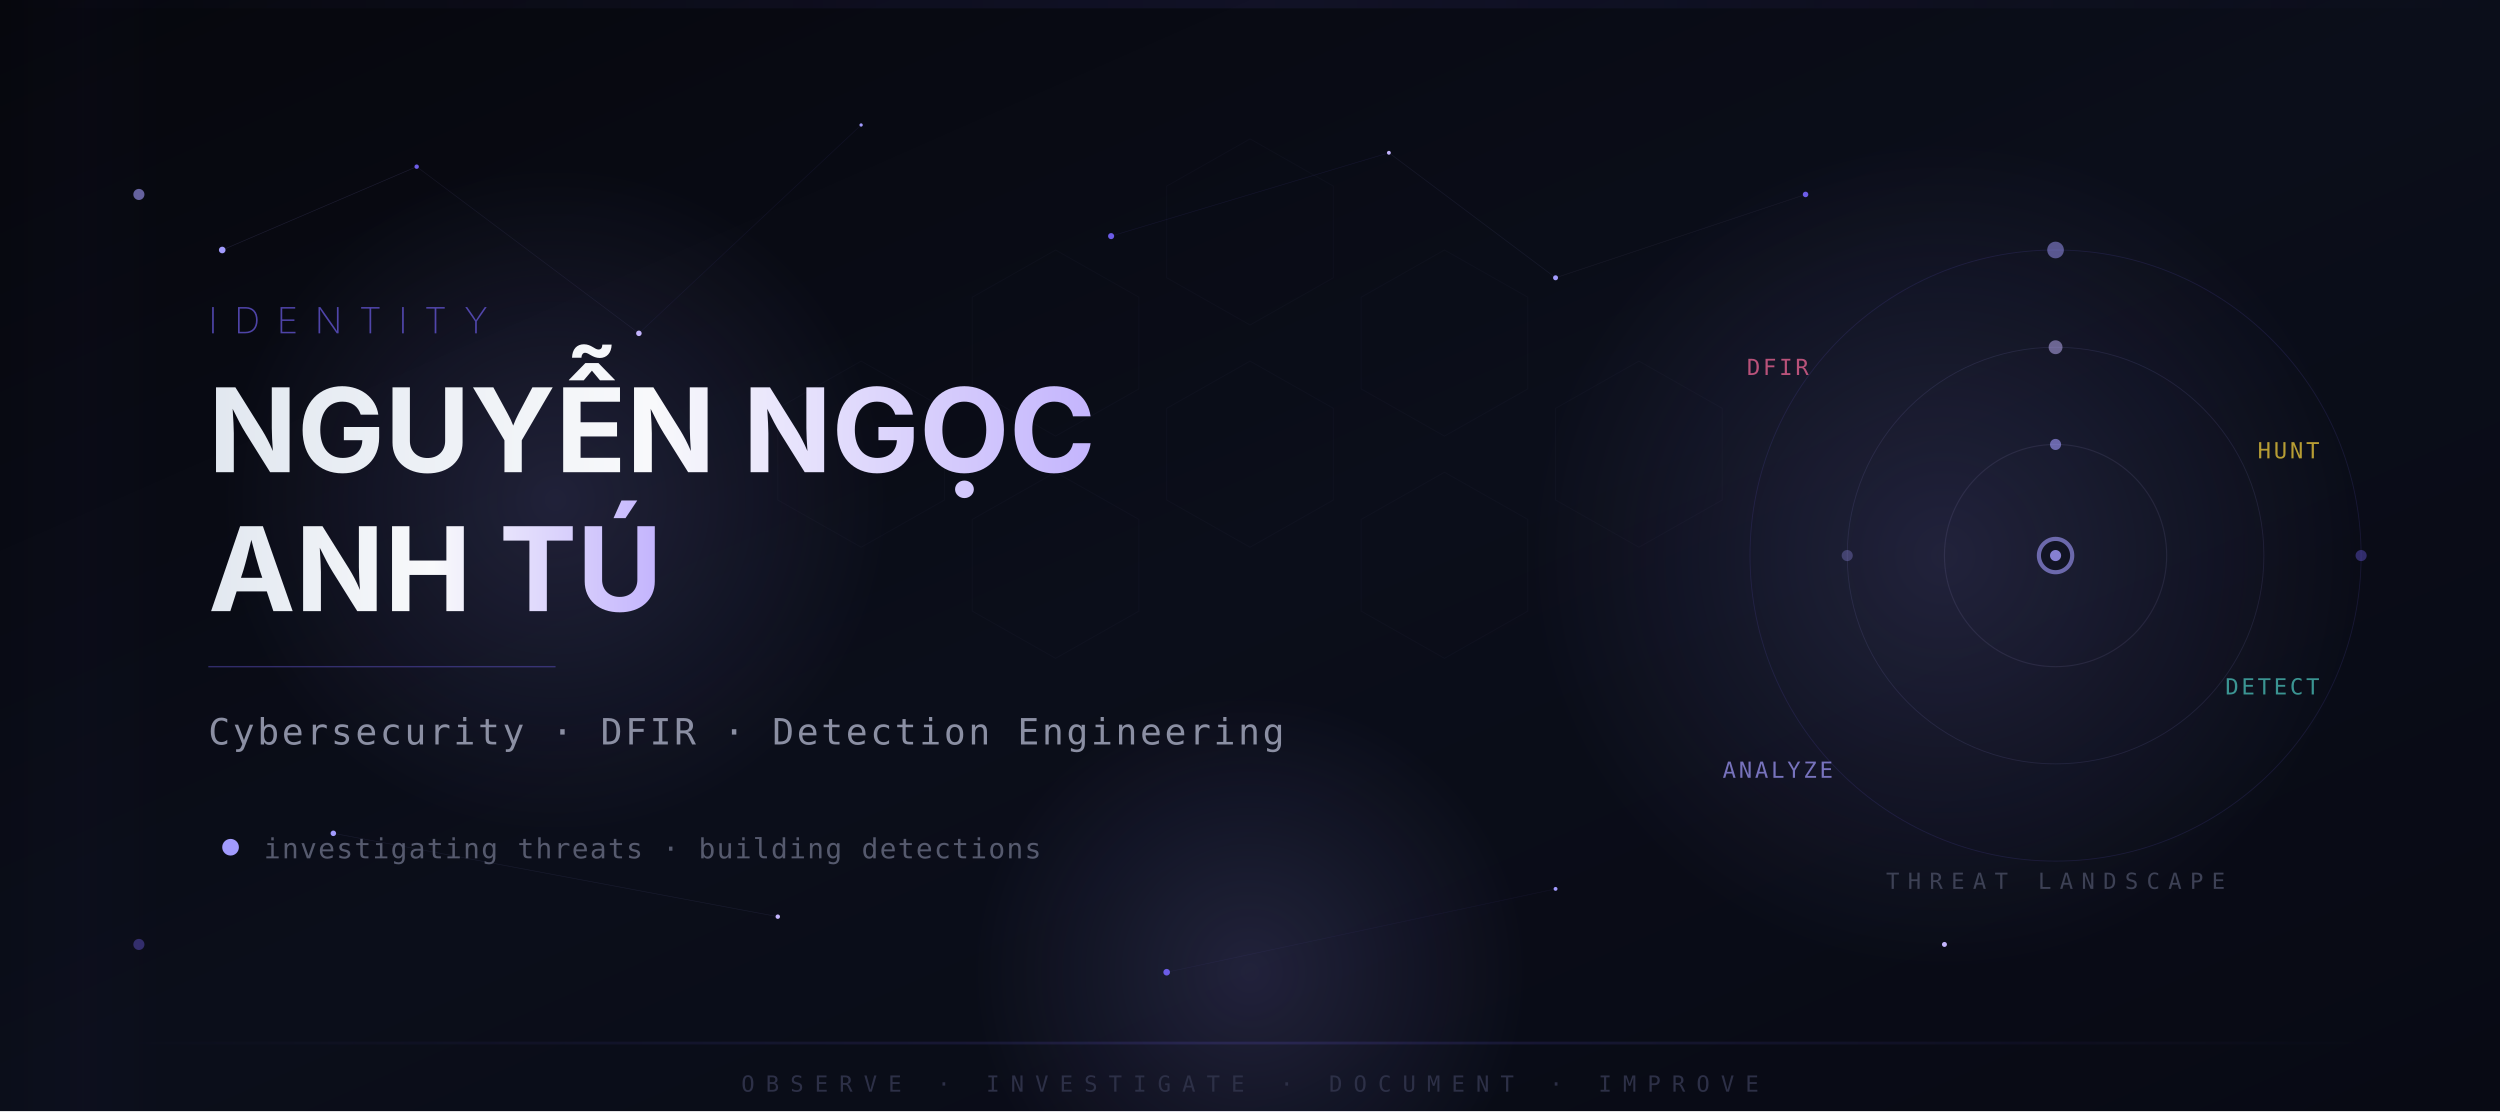
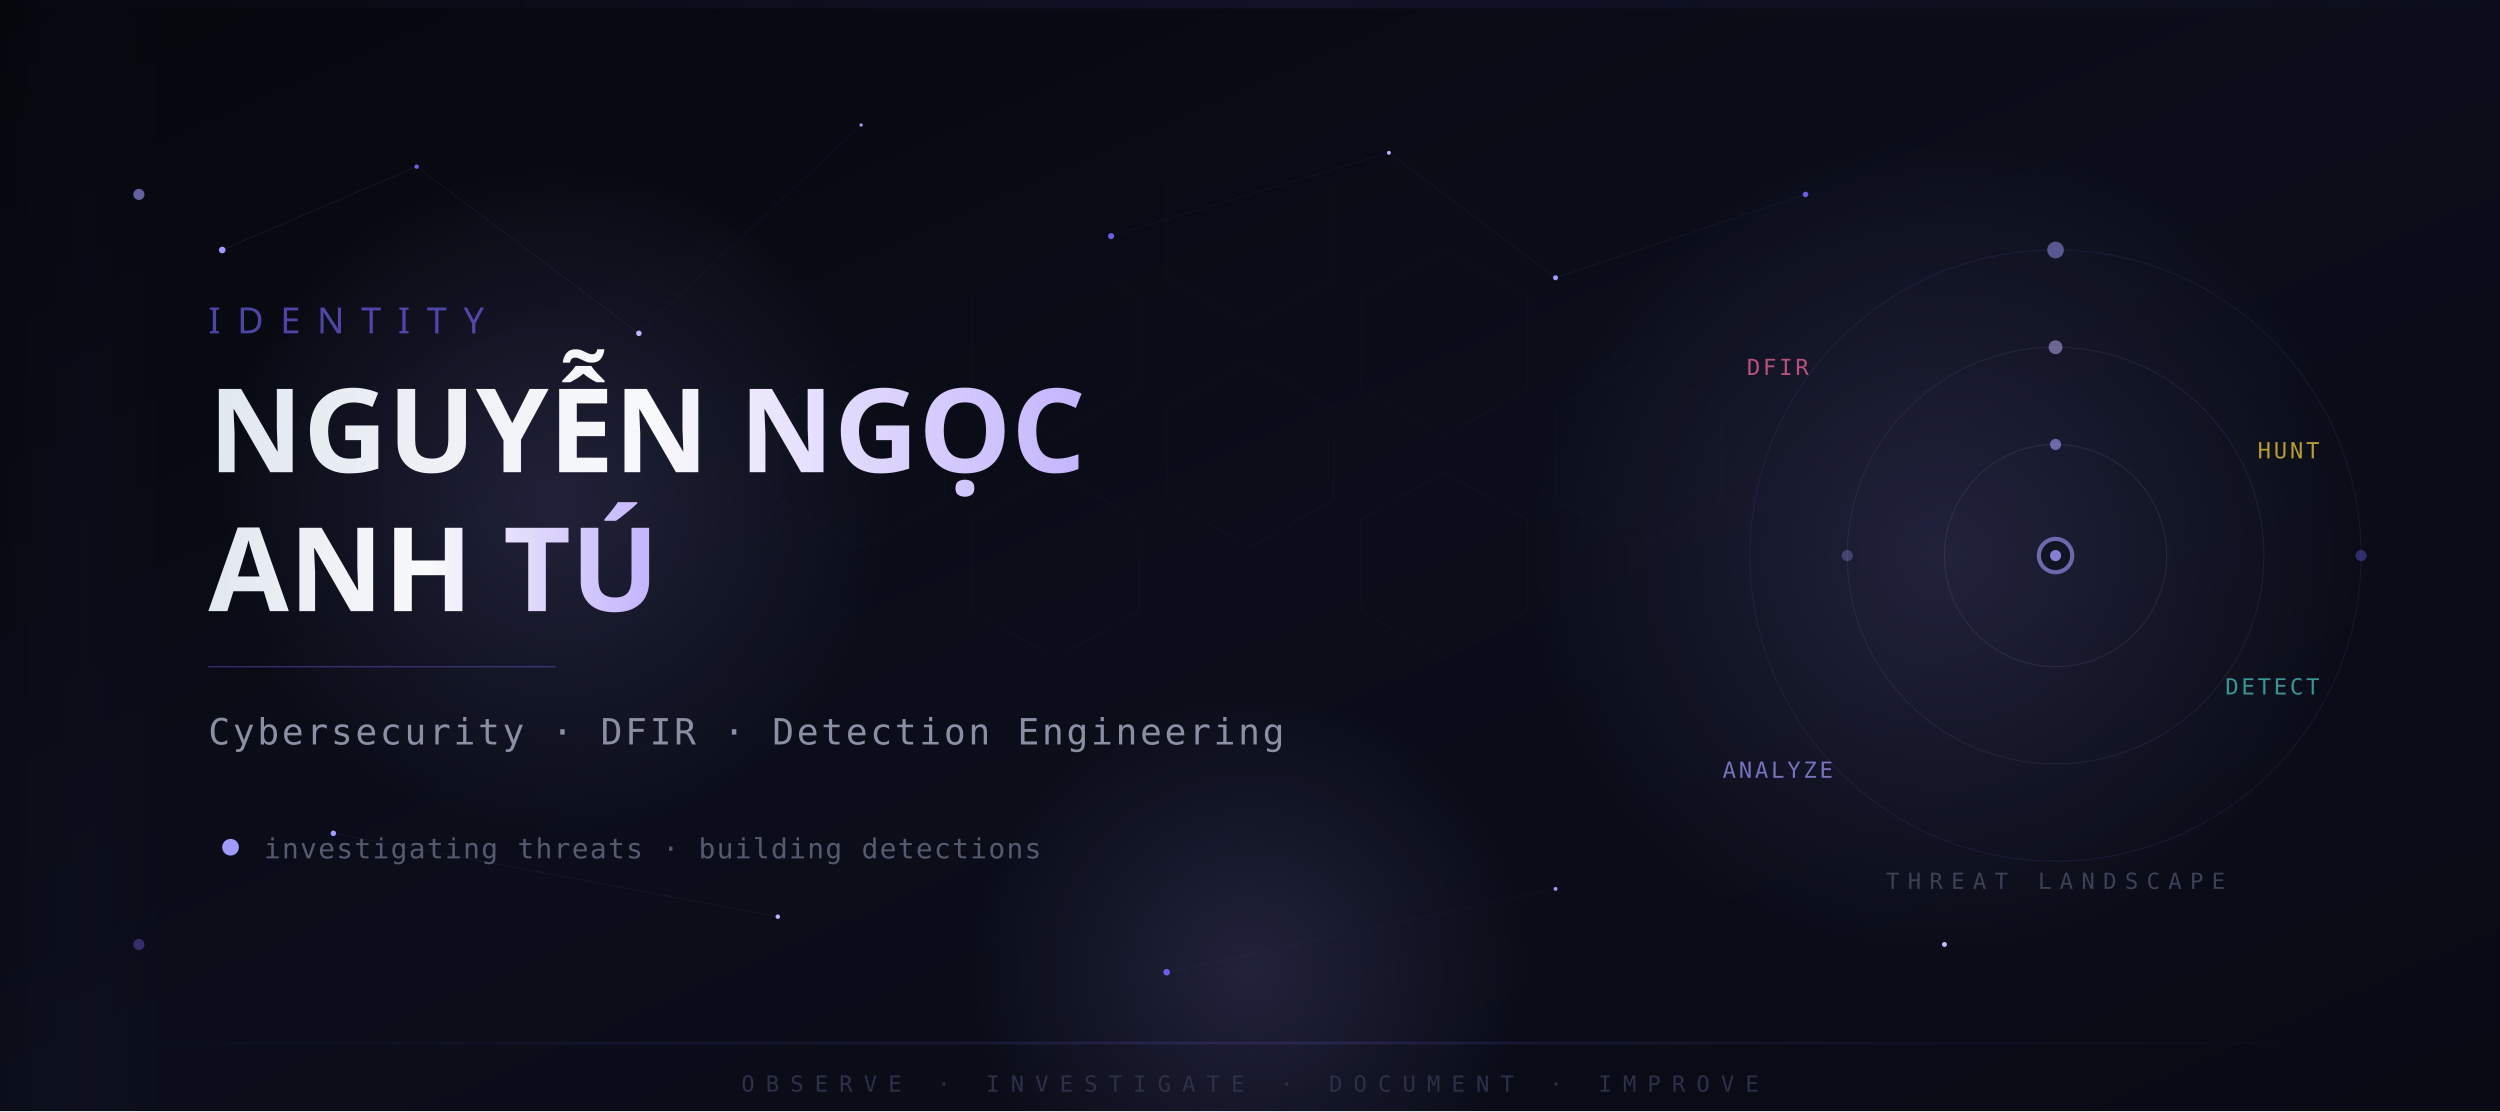
<svg xmlns="http://www.w3.org/2000/svg" viewBox="0 0 900 400">
  <defs>
    <linearGradient id="bgGrad" x1="0%" y1="0%" x2="100%" y2="100%">
      <stop offset="0%" stop-color="#06070d" />
      <stop offset="50%" stop-color="#0b0e1a" />
      <stop offset="100%" stop-color="#080a14" />
    </linearGradient>
    <linearGradient id="accentGrad" x1="0%" y1="0%" x2="100%" y2="0%">
      <stop offset="0%" stop-color="#6c5ce7" stop-opacity="0" />
      <stop offset="50%" stop-color="#6c5ce7" stop-opacity="0.6" />
      <stop offset="100%" stop-color="#6c5ce7" stop-opacity="0" />
    </linearGradient>
    <linearGradient id="lineGrad" x1="0%" y1="0%" x2="100%" y2="0%">
      <stop offset="0%" stop-color="#a29bfe" stop-opacity="0" />
      <stop offset="20%" stop-color="#a29bfe" stop-opacity="0.4" />
      <stop offset="80%" stop-color="#6c5ce7" stop-opacity="0.4" />
      <stop offset="100%" stop-color="#6c5ce7" stop-opacity="0" />
    </linearGradient>
    <linearGradient id="nameGrad" x1="0%" y1="0%" x2="100%" y2="0%">
      <stop offset="0%" stop-color="#e2e8f0" />
      <stop offset="50%" stop-color="#f8f9fb" />
      <stop offset="100%" stop-color="#c4b5fd" />
    </linearGradient>
    <linearGradient id="waveGrad" x1="0%" y1="0%" x2="100%" y2="0%">
      <stop offset="0%" stop-color="#6c5ce7" stop-opacity="0" />
      <stop offset="30%" stop-color="#a29bfe" stop-opacity="0.3" />
      <stop offset="70%" stop-color="#6c5ce7" stop-opacity="0.3" />
      <stop offset="100%" stop-color="#6c5ce7" stop-opacity="0" />
    </linearGradient>
    <radialGradient id="orbGlow" cx="50%" cy="50%" r="50%">
      <stop offset="0%" stop-color="#a29bfe" stop-opacity="0.15" />
      <stop offset="100%" stop-color="#a29bfe" stop-opacity="0" />
    </radialGradient>
  </defs>
  <style>
    @keyframes drift {
      0%, 100% { transform: translateY(0px); opacity: 0.3; }
      50% { transform: translateY(-8px); opacity: 0.8; }
    }
    @keyframes drift2 {
      0%, 100% { transform: translateY(0px) translateX(0px); opacity: 0.2; }
      33% { transform: translateY(-5px) translateX(3px); opacity: 0.6; }
      66% { transform: translateY(3px) translateX(-2px); opacity: 0.4; }
    }
    @keyframes orbitSlow {
      0% { transform: rotate(0deg); }
      100% { transform: rotate(360deg); }
    }
    @keyframes orbitReverse {
      0% { transform: rotate(360deg); }
      100% { transform: rotate(0deg); }
    }
    @keyframes fadeSlideUp {
      0% { opacity: 0; transform: translateY(15px); }
      100% { opacity: 1; transform: translateY(0); }
    }
    @keyframes pulseRing {
      0% { r: 40; opacity: 0.3; }
      50% { r: 55; opacity: 0; }
      100% { r: 40; opacity: 0.3; }
    }
    @keyframes scanVertical {
      0% { transform: translateY(-400px); }
      100% { transform: translateY(400px); }
    }
    @keyframes shimmer {
      0% { transform: translateX(-900px); }
      100% { transform: translateX(900px); }
    }
    @keyframes breathe {
      0%, 100% { opacity: 0.04; }
      50% { opacity: 0.08; }
    }
    @keyframes particleFade {
      0%, 100% { opacity: 0; r: 0.5; }
      50% { opacity: 0.7; r: 1.5; }
    }
    @keyframes hexRotate {
      0% { transform: rotate(0deg); opacity: 0.06; }
      50% { opacity: 0.12; }
      100% { transform: rotate(60deg); opacity: 0.06; }
    }
    @keyframes lineTrace {
      0% { stroke-dashoffset: 600; }
      100% { stroke-dashoffset: 0; }
    }
    @keyframes statusBlink {
      0%, 40% { opacity: 1; }
      50%, 90% { opacity: 0.3; }
      100% { opacity: 1; }
    }
    .p1 { animation: drift 6s ease-in-out infinite; }
    .p2 { animation: drift 8s ease-in-out infinite 1s; }
    .p3 { animation: drift2 7s ease-in-out infinite 0.5s; }
    .p4 { animation: drift 9s ease-in-out infinite 2s; }
    .p5 { animation: drift2 5s ease-in-out infinite 1.5s; }
    .p6 { animation: drift 10s ease-in-out infinite 3s; }
    .p7 { animation: drift2 6.5s ease-in-out infinite 0.8s; }
    .p8 { animation: drift 7.5s ease-in-out infinite 2.5s; }
    .p9 { animation: particleFade 4s ease-in-out infinite; }
    .p10 { animation: particleFade 5s ease-in-out infinite 1s; }
    .p11 { animation: particleFade 6s ease-in-out infinite 2s; }
    .p12 { animation: particleFade 4.5s ease-in-out infinite 0.5s; }
    .p13 { animation: particleFade 5.5s ease-in-out infinite 1.5s; }
    .orbit1 { transform-origin: 740px 200px; animation: orbitSlow 20s linear infinite; }
    .orbit2 { transform-origin: 740px 200px; animation: orbitReverse 15s linear infinite; }
    .orbit3 { transform-origin: 740px 200px; animation: orbitSlow 25s linear infinite; }
    .fade1 { animation: fadeSlideUp 0.8s ease-out 0.3s both; }
    .fade2 { animation: fadeSlideUp 0.8s ease-out 0.6s both; }
    .fade3 { animation: fadeSlideUp 0.8s ease-out 0.9s both; }
    .fade4 { animation: fadeSlideUp 0.8s ease-out 1.2s both; }
    .fade5 { animation: fadeSlideUp 0.8s ease-out 1.5s both; }
    .scan { animation: scanVertical 6s linear infinite; }
    .shimmer-bar { animation: shimmer 4s ease-in-out infinite; }
    .breathe { animation: breathe 4s ease-in-out infinite; }
    .hex-spin { transform-origin: center; animation: hexRotate 12s linear infinite; }
    .trace { stroke-dasharray: 600; animation: lineTrace 3s ease-out both; }
    .trace2 { stroke-dasharray: 600; animation: lineTrace 3s ease-out 0.5s both; }
    .status-dot { animation: statusBlink 2s ease-in-out infinite; }
    .pulse-ring { animation: pulseRing 3s ease-out infinite; }
  </style>
  <rect width="900" height="400" fill="url(#bgGrad)" />
  <circle cx="200" cy="180" r="120" fill="url(#orbGlow)" class="breathe" />
  <circle cx="700" cy="200" r="150" fill="url(#orbGlow)" class="breathe" style="animation-delay: 2s" />
  <circle cx="450" cy="350" r="100" fill="url(#orbGlow)" class="breathe" style="animation-delay: 1s" />
  <g opacity="0.03" stroke="#a29bfe" stroke-width="0.3" fill="none" class="hex-spin">
    <polygon points="450,50 480,67 480,100 450,117 420,100 420,67" />
    <polygon points="450,130 480,147 480,180 450,197 420,180 420,147" />
    <polygon points="380,90 410,107 410,140 380,157 350,140 350,107" />
    <polygon points="520,90 550,107 550,140 520,157 490,140 490,107" />
    <polygon points="380,170 410,187 410,220 380,237 350,220 350,187" />
    <polygon points="520,170 550,187 550,220 520,237 490,220 490,187" />
    <polygon points="310,130 340,147 340,180 310,197 280,180 280,147" />
    <polygon points="590,130 620,147 620,180 590,197 560,180 560,147" />
  </g>
  <rect class="scan" x="0" y="0" width="900" height="3" fill="url(#accentGrad)" opacity="0.15" />
  <g>
    <circle cx="80" cy="90" r="1.2" fill="#a29bfe" class="p1" />
    <circle cx="150" cy="60" r="0.8" fill="#6c5ce7" class="p2" />
    <circle cx="230" cy="120" r="1" fill="#c4b5fd" class="p3" />
    <circle cx="310" cy="45" r="0.6" fill="#a29bfe" class="p4" />
    <circle cx="400" cy="85" r="1.1" fill="#6c5ce7" class="p5" />
    <circle cx="500" cy="55" r="0.7" fill="#c4b5fd" class="p6" />
    <circle cx="560" cy="100" r="0.9" fill="#a29bfe" class="p7" />
    <circle cx="650" cy="70" r="1" fill="#6c5ce7" class="p8" />
    <circle cx="120" cy="300" r="1" fill="#a29bfe" class="p9" />
    <circle cx="280" cy="330" r="0.8" fill="#c4b5fd" class="p10" />
    <circle cx="420" cy="350" r="1.2" fill="#6c5ce7" class="p11" />
    <circle cx="560" cy="320" r="0.7" fill="#a29bfe" class="p12" />
    <circle cx="700" cy="340" r="0.9" fill="#c4b5fd" class="p13" />
    <line x1="80" y1="90" x2="150" y2="60" stroke="#a29bfe" stroke-width="0.2" opacity="0.15" />
    <line x1="150" y1="60" x2="230" y2="120" stroke="#a29bfe" stroke-width="0.2" opacity="0.1" />
    <line x1="230" y1="120" x2="310" y2="45" stroke="#6c5ce7" stroke-width="0.2" opacity="0.1" />
    <line x1="400" y1="85" x2="500" y2="55" stroke="#6c5ce7" stroke-width="0.2" opacity="0.12" />
    <line x1="500" y1="55" x2="560" y2="100" stroke="#a29bfe" stroke-width="0.2" opacity="0.1" />
    <line x1="560" y1="100" x2="650" y2="70" stroke="#c4b5fd" stroke-width="0.2" opacity="0.08" />
    <line x1="120" y1="300" x2="280" y2="330" stroke="#a29bfe" stroke-width="0.2" opacity="0.1" />
    <line x1="420" y1="350" x2="560" y2="320" stroke="#6c5ce7" stroke-width="0.2" opacity="0.08" />
  </g>
  <g class="fade1">
    <line x1="50" y1="70" x2="50" y2="340" stroke="url(#lineGrad)" stroke-width="1" class="trace" opacity="0.5" />
    <circle cx="50" cy="70" r="2" fill="#a29bfe" opacity="0.6" />
    <circle cx="50" cy="340" r="2" fill="#6c5ce7" opacity="0.4" />
  </g>
  <g class="fade2">
-     <text x="75" y="120" font-family="'SF Pro Display', 'Segoe UI', system-ui, sans-serif" font-weight="200" font-size="13" fill="#6c5ce7" letter-spacing="6" opacity="0.7">
+     <text x="75" y="120" font-family="'Segoe UI', system-ui, sans-serif" font-weight="200" font-size="13" fill="#6c5ce7" letter-spacing="6" opacity="0.7">
      IDENTITY
    </text>
-     <text x="75" y="170" font-family="'SF Pro Display', 'Segoe UI', system-ui, sans-serif" font-weight="700" font-size="42" fill="url(#nameGrad)">
+     <text x="75" y="170" font-family="'Segoe UI', system-ui, sans-serif" font-weight="700" font-size="42" fill="url(#nameGrad)">
      NGUYỄN NGỌC
    </text>
-     <text x="75" y="220" font-family="'SF Pro Display', 'Segoe UI', system-ui, sans-serif" font-weight="700" font-size="42" fill="url(#nameGrad)">
+     <text x="75" y="220" font-family="'Segoe UI', system-ui, sans-serif" font-weight="700" font-size="42" fill="url(#nameGrad)">
      ANH TÚ
    </text>
  </g>
  <g class="fade3">
    <line x1="75" y1="240" x2="200" y2="240" stroke="#6c5ce7" stroke-width="0.5" opacity="0.4" class="trace2" />
-     <text x="75" y="268" font-family="'JetBrains Mono', 'Cascadia Code', monospace" font-weight="300" font-size="13" fill="#8b8fa3" letter-spacing="1">
+     <text x="75" y="268" font-family="Consolas, monospace" font-weight="300" font-size="13" fill="#8b8fa3" letter-spacing="1">
      Cybersecurity · DFIR · Detection Engineering
    </text>
  </g>
  <g class="fade4">
    <circle cx="83" cy="305" r="3" fill="#a29bfe" class="status-dot" />
-     <text x="95" y="309" font-family="'JetBrains Mono', monospace" font-size="10" fill="#565a6e" letter-spacing="0.5">
+     <text x="95" y="309" font-family="Consolas, monospace" font-size="10" fill="#565a6e" letter-spacing="0.5">
      investigating threats · building detections
    </text>
  </g>
  <g class="fade5">
    <g class="orbit1">
      <circle cx="740" cy="200" r="110" fill="none" stroke="#6c5ce7" stroke-width="0.3" opacity="0.15" />
      <circle cx="740" cy="90" r="3" fill="#a29bfe" opacity="0.5" />
      <circle cx="850" cy="200" r="2" fill="#6c5ce7" opacity="0.4" />
    </g>
    <g class="orbit2">
      <circle cx="740" cy="200" r="75" fill="none" stroke="#a29bfe" stroke-width="0.3" opacity="0.12" />
      <circle cx="740" cy="125" r="2.5" fill="#c4b5fd" opacity="0.5" />
      <circle cx="665" cy="200" r="2" fill="#a29bfe" opacity="0.3" />
    </g>
    <g class="orbit3">
      <circle cx="740" cy="200" r="40" fill="none" stroke="#c4b5fd" stroke-width="0.4" opacity="0.1" />
      <circle cx="740" cy="160" r="2" fill="#a29bfe" opacity="0.6" />
    </g>
    <circle cx="740" cy="200" r="6" fill="#0b0e1a" stroke="#a29bfe" stroke-width="1.5" opacity="0.6" />
    <circle cx="740" cy="200" r="2" fill="#a29bfe" opacity="0.8" />
    <circle cx="740" cy="200" r="0" fill="none" stroke="#a29bfe" stroke-width="0.5" class="pulse-ring" />
-     <text x="740" y="320" text-anchor="middle" font-family="'JetBrains Mono', monospace" font-size="8" fill="#3d4155" letter-spacing="3">
+     <text x="740" y="320" text-anchor="middle" font-family="Consolas, monospace" font-size="8" fill="#3d4155" letter-spacing="3">
      THREAT LANDSCAPE
    </text>
    <g opacity="0.7">
-       <text x="640" y="135" text-anchor="middle" font-family="'JetBrains Mono', monospace" font-size="8" fill="#ff6b9d" letter-spacing="1">DFIR</text>
-       <text x="835" y="165" text-anchor="end" font-family="'JetBrains Mono', monospace" font-size="8" fill="#ffd93d" letter-spacing="1">HUNT</text>
-       <text x="835" y="250" text-anchor="end" font-family="'JetBrains Mono', monospace" font-size="8" fill="#4ecdc4" letter-spacing="1">DETECT</text>
-       <text x="640" y="280" text-anchor="middle" font-family="'JetBrains Mono', monospace" font-size="8" fill="#a29bfe" letter-spacing="1">ANALYZE</text>
+       <text x="640" y="135" text-anchor="middle" font-family="Consolas, monospace" font-size="8" fill="#ff6b9d" letter-spacing="1">DFIR</text>
+       <text x="835" y="165" text-anchor="end" font-family="Consolas, monospace" font-size="8" fill="#ffd93d" letter-spacing="1">HUNT</text>
+       <text x="835" y="250" text-anchor="end" font-family="Consolas, monospace" font-size="8" fill="#4ecdc4" letter-spacing="1">DETECT</text>
+       <text x="640" y="280" text-anchor="middle" font-family="Consolas, monospace" font-size="8" fill="#a29bfe" letter-spacing="1">ANALYZE</text>
    </g>
  </g>
  <g class="fade5">
    <rect x="50" y="375" width="800" height="1" fill="url(#accentGrad)" opacity="0.3" />
-     <text x="450" y="393" text-anchor="middle" font-family="'JetBrains Mono', monospace" font-size="8" fill="#2d3047" letter-spacing="4">
+     <text x="450" y="393" text-anchor="middle" font-family="Consolas, monospace" font-size="8" fill="#2d3047" letter-spacing="4">
      OBSERVE · INVESTIGATE · DOCUMENT · IMPROVE
    </text>
  </g>
  <rect class="shimmer-bar" x="0" y="0" width="60" height="400" fill="url(#accentGrad)" opacity="0.03" />
</svg>
